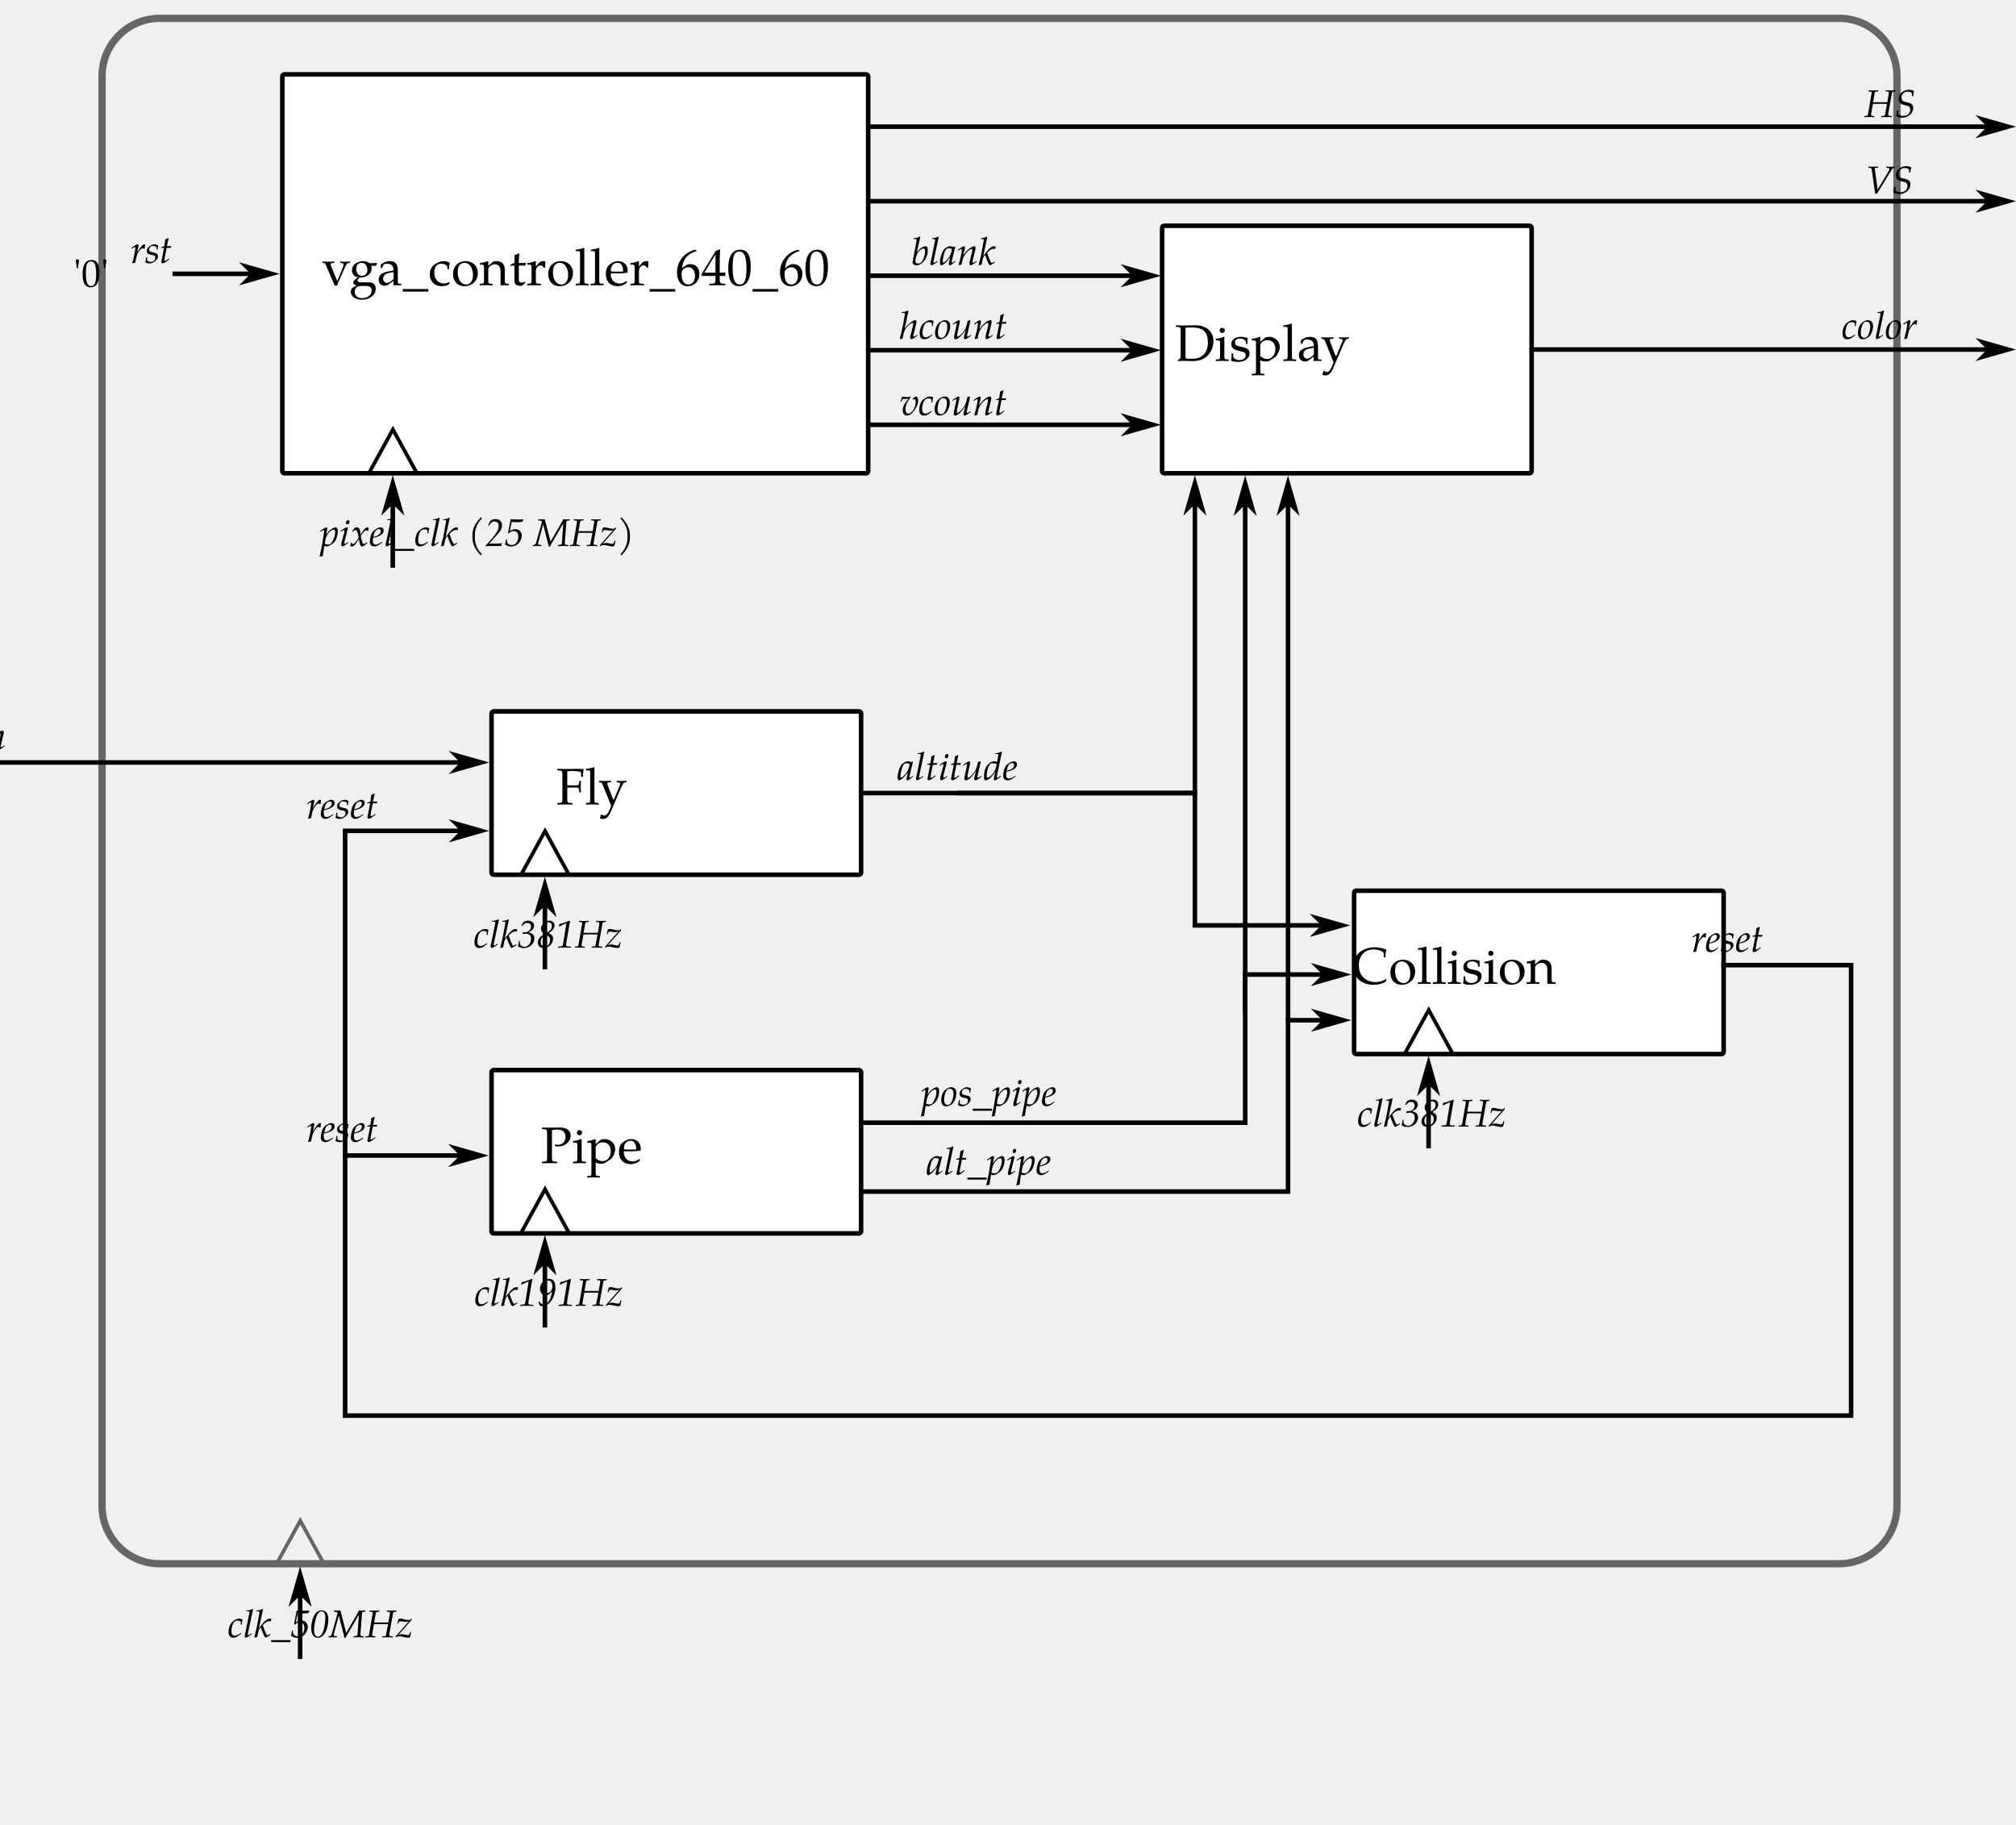
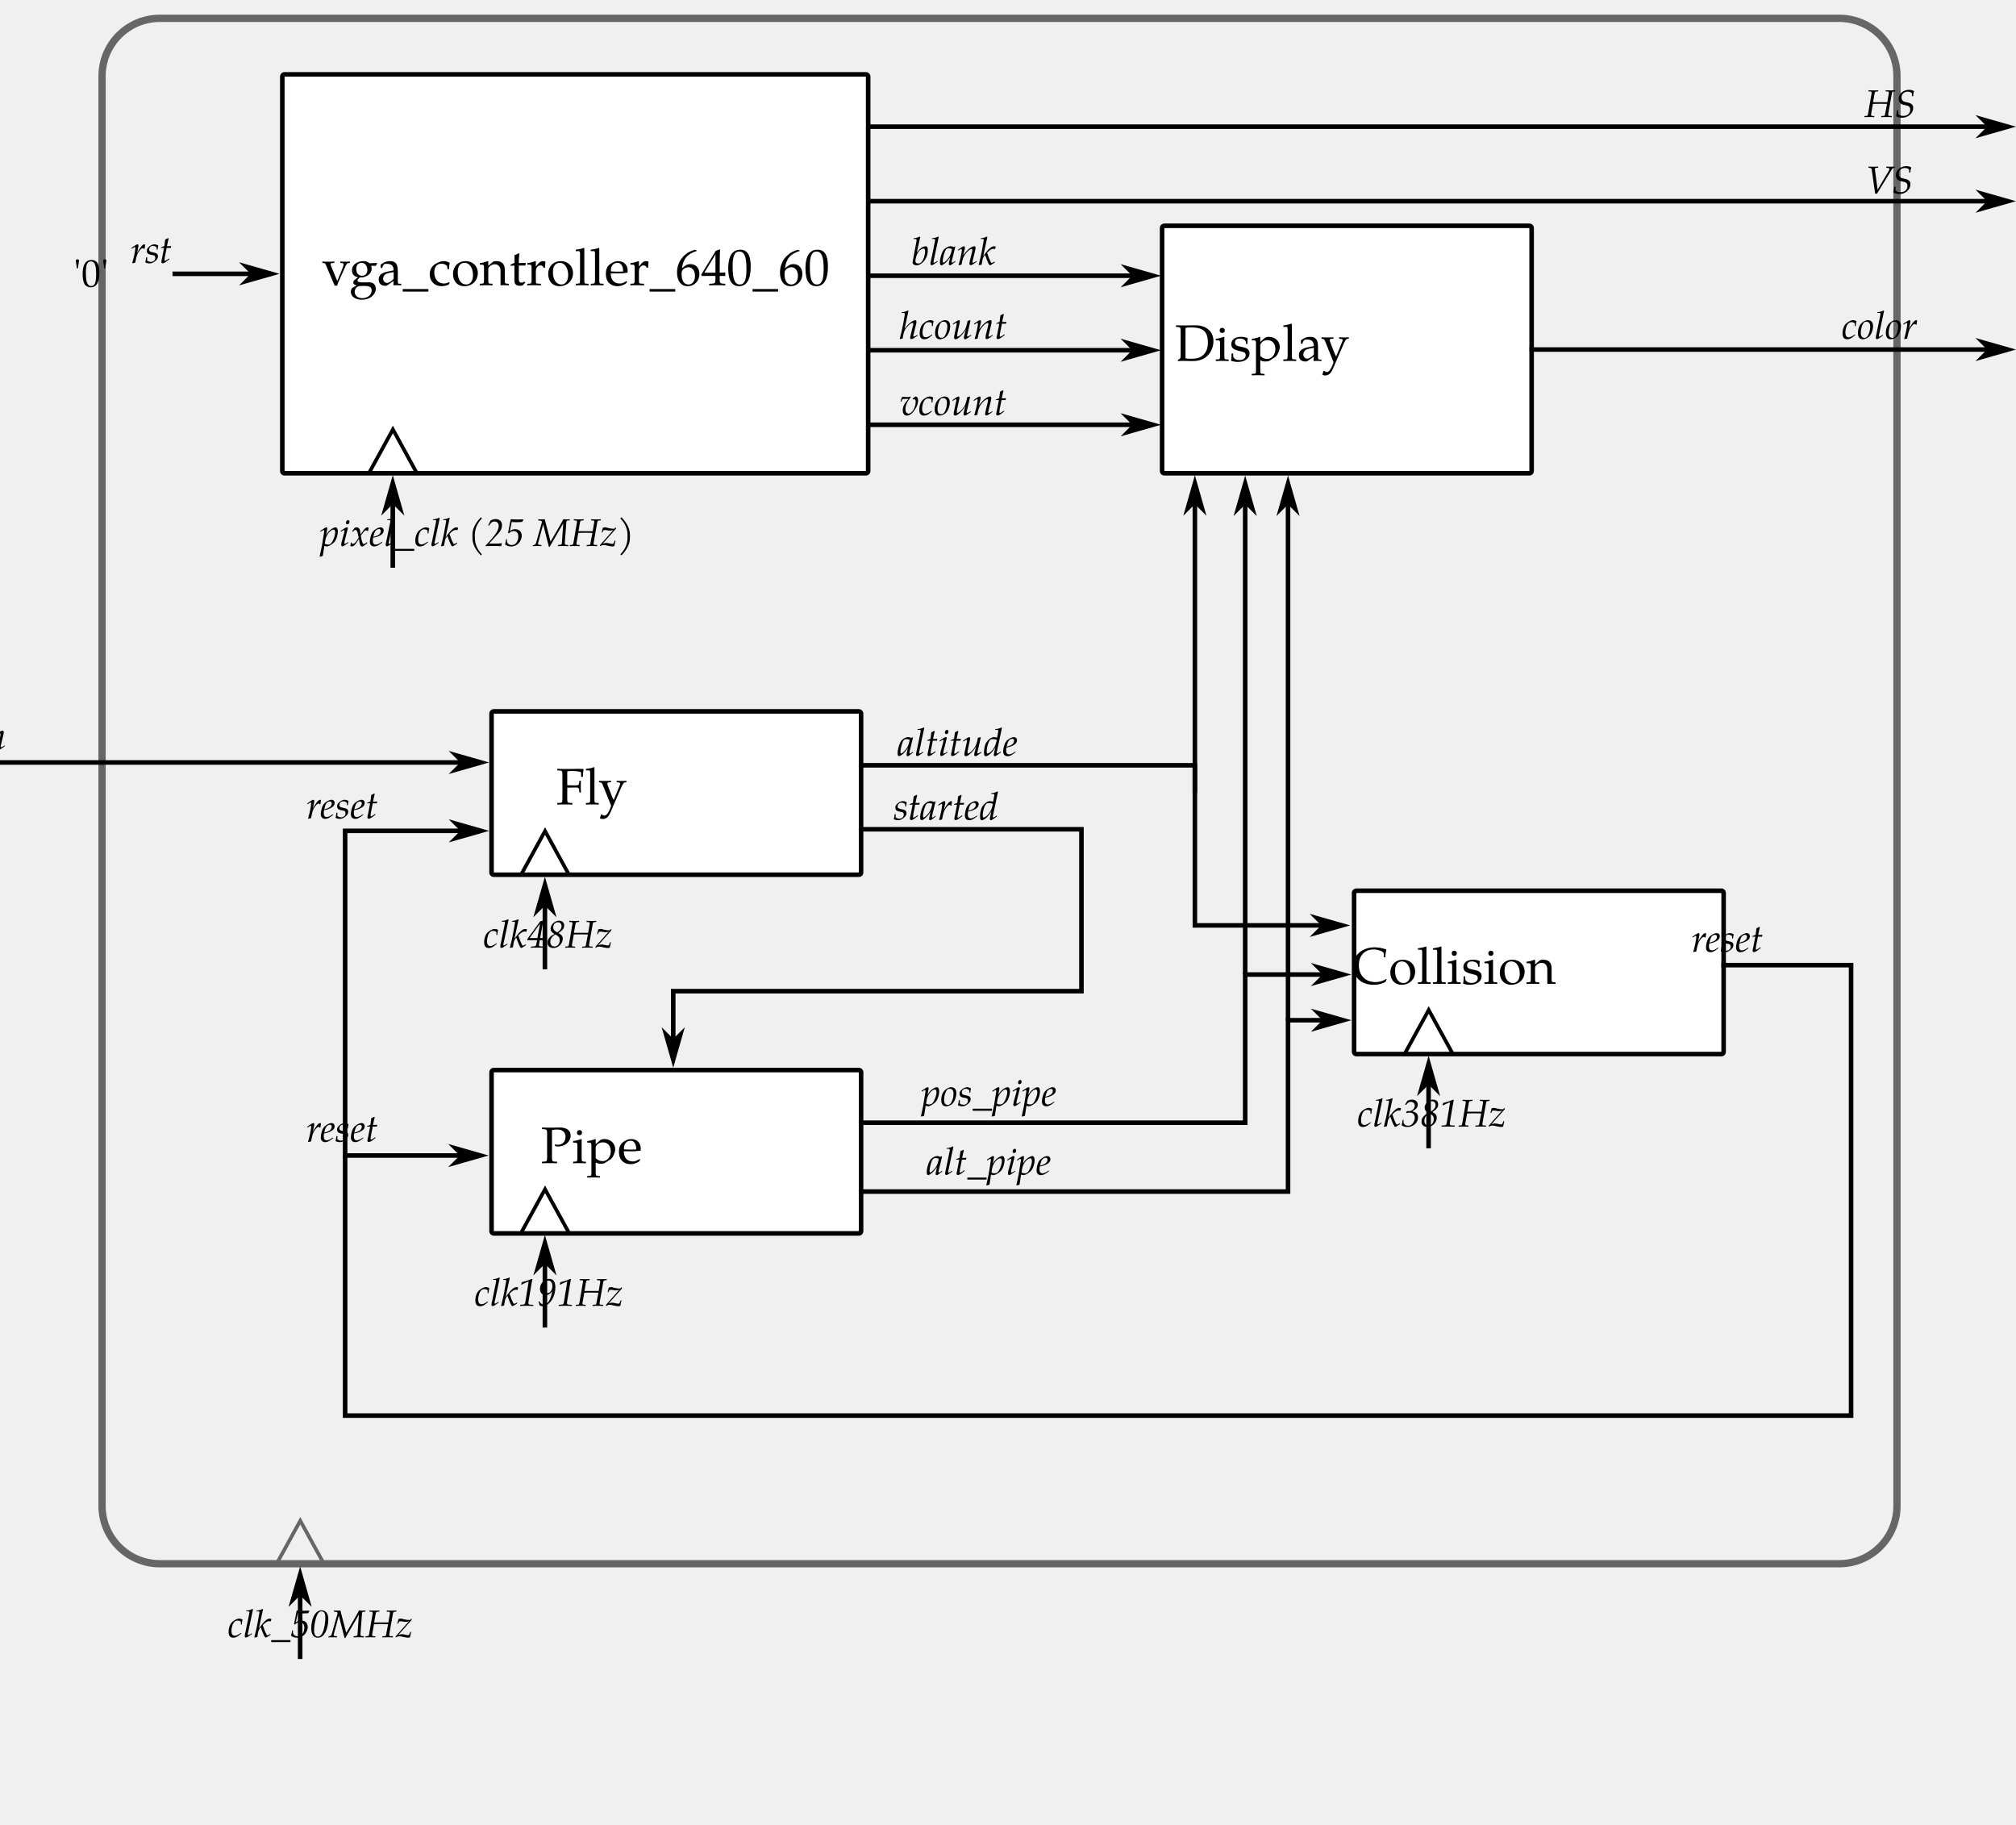
<svg xmlns="http://www.w3.org/2000/svg" width="220.993mm" height="200mm" viewBox="0 0 220.993 200" version="1.1" id="svg8">
  <defs id="defs2">
+     <marker style="overflow:visible" id="marker2270" refX="0" refY="0" orient="auto">
+       <path transform="matrix(-0.4,0,0,-0.4,-4,0)" style="fill:#000000;fill-opacity:1;fill-rule:evenodd;stroke:#000000;stroke-width:1pt;stroke-opacity:1" d="M 0,0 5,-5 -12.5,0 5,5 Z" id="path2268" />
+     </marker>
+     <marker orient="auto" refY="0" refX="0" id="marker1304" style="overflow:visible">
+       <path id="path1302" d="M 0,0 5,-5 -12.5,0 5,5 Z" style="fill:#000000;fill-opacity:1;fill-rule:evenodd;stroke:#000000;stroke-width:1pt;stroke-opacity:1" transform="matrix(-0.4,0,0,-0.4,-4,0)" />
+     </marker>
    <marker orient="auto" refY="0" refX="0" id="marker1643" style="overflow:visible">
      <path id="path1641" d="M 0,0 5,-5 -12.5,0 5,5 Z" style="fill:#000000;fill-opacity:1;fill-rule:evenodd;stroke:#000000;stroke-width:1pt;stroke-opacity:1" transform="matrix(-0.4,0,0,-0.4,-4,0)" />
    </marker>
    <marker orient="auto" refY="0" refX="0" id="marker1041" style="overflow:visible">
      <path id="path1039" d="M 0,0 5,-5 -12.5,0 5,5 Z" style="fill:#000000;fill-opacity:1;fill-rule:evenodd;stroke:#000000;stroke-width:1pt;stroke-opacity:1" transform="matrix(-0.4,0,0,-0.4,-4,0)" />
    </marker>
    <marker orient="auto" refY="0" refX="0" id="Arrow1Mstart" style="overflow:visible">
      <path id="path850" d="M 0,0 5,-5 -12.5,0 5,5 Z" style="fill:#000000;fill-opacity:1;fill-rule:evenodd;stroke:#000000;stroke-width:1pt;stroke-opacity:1" transform="matrix(0.4,0,0,0.4,4,0)" />
    </marker>
    <marker style="overflow:visible" id="marker9288" refX="0" refY="0" orient="auto">
      <path transform="matrix(-0.4,0,0,-0.4,-4,0)" style="fill:#000000;fill-opacity:1;fill-rule:evenodd;stroke:#000000;stroke-width:1pt;stroke-opacity:1" d="M 0,0 5,-5 -12.5,0 5,5 Z" id="path9286" />
    </marker>
    <marker orient="auto" refY="0" refX="0" id="marker9102" style="overflow:visible">
      <path id="path9100" d="M 0,0 5,-5 -12.5,0 5,5 Z" style="fill:#000000;fill-opacity:1;fill-rule:evenodd;stroke:#000000;stroke-width:1pt;stroke-opacity:1" transform="matrix(-0.4,0,0,-0.4,-4,0)" />
    </marker>
    <marker style="overflow:visible" id="marker8702" refX="0" refY="0" orient="auto">
      <path transform="matrix(-0.4,0,0,-0.4,-4,0)" style="fill:#000000;fill-opacity:1;fill-rule:evenodd;stroke:#000000;stroke-width:1pt;stroke-opacity:1" d="M 0,0 5,-5 -12.5,0 5,5 Z" id="path8700" />
    </marker>
    <marker orient="auto" refY="0" refX="0" id="marker6646" style="overflow:visible">
      <path id="path6644" d="M 0,0 5,-5 -12.5,0 5,5 Z" style="fill:#000000;fill-opacity:1;fill-rule:evenodd;stroke:#000000;stroke-width:1pt;stroke-opacity:1" transform="matrix(-0.4,0,0,-0.4,-4,0)" />
    </marker>
    <marker style="overflow:visible" id="marker6226" refX="0" refY="0" orient="auto">
      <path transform="matrix(-0.4,0,0,-0.4,-4,0)" style="fill:#000000;fill-opacity:1;fill-rule:evenodd;stroke:#000000;stroke-width:1pt;stroke-opacity:1" d="M 0,0 5,-5 -12.5,0 5,5 Z" id="path6224" />
    </marker>
    <marker orient="auto" refY="0" refX="0" id="marker5914" style="overflow:visible">
      <path id="path5912" d="M 0,0 5,-5 -12.5,0 5,5 Z" style="fill:#000000;fill-opacity:1;fill-rule:evenodd;stroke:#000000;stroke-width:1pt;stroke-opacity:1" transform="matrix(-0.4,0,0,-0.4,-4,0)" />
    </marker>
    <marker style="overflow:visible" id="marker4808" refX="0" refY="0" orient="auto">
      <path transform="matrix(-0.4,0,0,-0.4,-4,0)" style="fill:#000000;fill-opacity:1;fill-rule:evenodd;stroke:#000000;stroke-width:1pt;stroke-opacity:1" d="M 0,0 5,-5 -12.5,0 5,5 Z" id="path4806" />
    </marker>
    <marker orient="auto" refY="0" refX="0" id="marker3814" style="overflow:visible">
      <path id="path3812" d="M 0,0 5,-5 -12.5,0 5,5 Z" style="fill:#000000;fill-opacity:1;fill-rule:evenodd;stroke:#000000;stroke-width:1pt;stroke-opacity:1" transform="matrix(-0.4,0,0,-0.4,-4,0)" />
    </marker>
    <marker style="overflow:visible" id="marker2589" refX="0" refY="0" orient="auto">
      <path transform="matrix(-0.4,0,0,-0.4,-4,0)" style="fill:#000000;fill-opacity:1;fill-rule:evenodd;stroke:#000000;stroke-width:1pt;stroke-opacity:1" d="M 0,0 5,-5 -12.5,0 5,5 Z" id="path2587" />
    </marker>
    <marker orient="auto" refY="0" refX="0" id="marker2535" style="overflow:visible">
      <path id="path2533" d="M 0,0 5,-5 -12.5,0 5,5 Z" style="fill:#000000;fill-opacity:1;fill-rule:evenodd;stroke:#000000;stroke-width:1pt;stroke-opacity:1" transform="matrix(-0.4,0,0,-0.4,-4,0)" />
    </marker>
    <marker orient="auto" refY="0" refX="0" id="marker2378" style="overflow:visible">
      <path id="path2376" d="M 0,0 5,-5 -12.5,0 5,5 Z" style="fill:#000000;fill-opacity:1;fill-rule:evenodd;stroke:#000000;stroke-width:1pt;stroke-opacity:1" transform="matrix(-0.4,0,0,-0.4,-4,0)" />
    </marker>
    <marker style="overflow:visible" id="marker2080" refX="0" refY="0" orient="auto">
      <path transform="matrix(-0.4,0,0,-0.4,-4,0)" style="fill:#000000;fill-opacity:1;fill-rule:evenodd;stroke:#000000;stroke-width:1pt;stroke-opacity:1" d="M 0,0 5,-5 -12.5,0 5,5 Z" id="path2078" />
    </marker>
    <marker style="overflow:visible" id="marker1228" refX="0" refY="0" orient="auto">
      <path transform="matrix(-0.4,0,0,-0.4,-4,0)" style="fill:#000000;fill-opacity:1;fill-rule:evenodd;stroke:#000000;stroke-width:1pt;stroke-opacity:1" d="M 0,0 5,-5 -12.5,0 5,5 Z" id="path1226" />
    </marker>
    <marker orient="auto" refY="0" refX="0" id="Arrow1Mend" style="overflow:visible">
      <path id="path853" d="M 0,0 5,-5 -12.5,0 5,5 Z" style="fill:#000000;fill-opacity:1;fill-rule:evenodd;stroke:#000000;stroke-width:1pt;stroke-opacity:1" transform="matrix(-0.4,0,0,-0.4,-4,0)" />
    </marker>
    <marker orient="auto" refY="0" refX="0" id="Arrow1Lend" style="overflow:visible">
      <path id="path847" d="M 0,0 5,-5 -12.5,0 5,5 Z" style="fill:#000000;fill-opacity:1;fill-rule:evenodd;stroke:#000000;stroke-width:1pt;stroke-opacity:1" transform="matrix(-0.8,0,0,-0.8,-10,0)" />
    </marker>
  </defs>
  <g id="layer1" transform="translate(0,-97)">
    <rect style="opacity:1;fill:none;fill-opacity:1;stroke:#666666;stroke-width:0.8;stroke-linecap:round;stroke-linejoin:round;stroke-miterlimit:4;stroke-dasharray:none;stroke-dashoffset:0;stroke-opacity:1;paint-order:stroke markers fill" id="rect10078" width="196.758" height="169.397" x="11.187" y="99.008" ry="6.335" />
    <g id="g5889" transform="translate(3.361855,81.86654)">
      <rect y="93.361" x="50.772" height="17.404" width="40.008" id="rect5702" style="opacity:1;fill:#ffffff;fill-opacity:1;stroke:#000000;stroke-width:1;stroke-linecap:round;stroke-linejoin:round;stroke-miterlimit:4;stroke-dasharray:none;stroke-dashoffset:0;stroke-opacity:1;paint-order:stroke markers fill" />
      <text id="text5706" y="103.313" x="70.749" style="font-style:normal;font-variant:normal;font-weight:normal;font-stretch:normal;font-size:10.583px;line-height:1.25;font-family:'TeX Gyre Pagella';-inkscape-font-specification:'TeX Gyre Pagella';text-align:center;letter-spacing:0px;word-spacing:0px;text-anchor:middle;fill:#000000;fill-opacity:1;stroke:none;stroke-width:0.265" xml:space="preserve">
        <tspan style="font-size:5.644px;text-align:center;text-anchor:middle;stroke-width:0.265" y="103.313" x="70.749" id="tspan5704">Fly</tspan>
      </text>
    </g>
    <g id="g824" transform="translate(-5.322726,13.35615)">
      <rect y="92.044" x="36.519" height="43.227" width="63.723" id="rect815" style="opacity:1;fill:#ffffff;fill-opacity:1;stroke:#000000;stroke-width:1;stroke-linecap:round;stroke-linejoin:round;stroke-miterlimit:4;stroke-dasharray:none;stroke-dashoffset:0;stroke-opacity:1;paint-order:stroke markers fill" />
      <text id="text819" y="114.908" x="40.632" style="font-style:normal;font-variant:normal;font-weight:normal;font-stretch:normal;font-size:10.583px;line-height:1.25;font-family:'TeX Gyre Pagella';-inkscape-font-specification:'TeX Gyre Pagella';letter-spacing:0px;word-spacing:0px;fill:#000000;fill-opacity:1;stroke:none;stroke-width:0.265" xml:space="preserve">
        <tspan style="font-size:5.644px;stroke-width:0.265" y="114.908" x="40.632" id="tspan817">vga_controller_640_60</tspan>
      </text>
    </g>
    <g id="g840" transform="translate(18.39241,50.77297)">
      <rect style="opacity:1;fill:#ffffff;fill-opacity:1;stroke:#000000;stroke-width:1;stroke-linecap:round;stroke-linejoin:round;stroke-miterlimit:4;stroke-dasharray:none;stroke-dashoffset:0;stroke-opacity:1;paint-order:stroke markers fill" id="rect826" width="40.008" height="26.627" x="109.246" y="71.227" />
      <text xml:space="preserve" style="font-style:normal;font-variant:normal;font-weight:normal;font-stretch:normal;font-size:10.583px;line-height:1.25;font-family:'TeX Gyre Pagella';-inkscape-font-specification:'TeX Gyre Pagella';text-align:center;letter-spacing:0px;word-spacing:0px;text-anchor:middle;fill:#000000;fill-opacity:1;stroke:none;stroke-width:0.265" x="129.223" y="85.791" id="text830">
        <tspan id="tspan828" x="129.223" y="85.791" style="font-size:5.644px;text-align:center;text-anchor:middle;stroke-width:0.265">Display</tspan>
      </text>
    </g>
    <path style="fill:none;stroke:#000000;stroke-width:0.5;stroke-linecap:butt;stroke-linejoin:miter;stroke-miterlimit:4;stroke-dasharray:none;stroke-opacity:1;marker-end:url(#Arrow1Mend)" d="M 94.94,143.56 H 126.296" id="path842" />
    <path id="path1224" d="M 94.94,135.391 H 126.296" style="fill:none;stroke:#000000;stroke-width:0.5;stroke-linecap:butt;stroke-linejoin:miter;stroke-miterlimit:4;stroke-dasharray:none;stroke-opacity:1;marker-end:url(#marker1228)" />
    <path style="fill:none;stroke:#000000;stroke-width:0.5;stroke-linecap:butt;stroke-linejoin:miter;stroke-miterlimit:4;stroke-dasharray:none;stroke-opacity:1;marker-end:url(#marker1228)" d="M 94.94,127.223 H 126.296" id="path1436" />
    <path id="path1882" d="M 94.94,119.054 H 220.008" style="fill:none;stroke:#000000;stroke-width:0.5;stroke-linecap:butt;stroke-linejoin:miter;stroke-miterlimit:4;stroke-dasharray:none;stroke-opacity:1;marker-end:url(#marker2535)" />
    <path style="fill:none;stroke:#000000;stroke-width:0.5;stroke-linecap:butt;stroke-linejoin:miter;stroke-miterlimit:4;stroke-dasharray:none;stroke-opacity:1;marker-end:url(#marker2378)" d="M 94.94,110.885 H 220.008" id="path2076" />
    <text xml:space="preserve" style="font-style:normal;font-variant:normal;font-weight:normal;font-stretch:normal;font-size:10.583px;line-height:1.25;font-family:'TeX Gyre Pagella';-inkscape-font-specification:'TeX Gyre Pagella';text-align:center;letter-spacing:0px;word-spacing:0px;text-anchor:middle;fill:#000000;fill-opacity:1;stroke:none;stroke-width:0.265" x="111.117" y="142.506" id="text2478">
      <tspan id="tspan2476" x="111.117" y="142.506" style="font-style:italic;font-variant:normal;font-weight:normal;font-stretch:normal;font-size:4.233px;font-family:'TeX Gyre Pagella';-inkscape-font-specification:'TeX Gyre Pagella Italic';text-align:center;text-anchor:middle;stroke-width:0.265">vcount</tspan>
    </text>
    <text id="text2494" y="134.14" x="111.117" style="font-style:normal;font-variant:normal;font-weight:normal;font-stretch:normal;font-size:10.583px;line-height:1.25;font-family:'TeX Gyre Pagella';-inkscape-font-specification:'TeX Gyre Pagella';text-align:center;letter-spacing:0px;word-spacing:0px;text-anchor:middle;fill:#000000;fill-opacity:1;stroke:none;stroke-width:0.265" xml:space="preserve">
      <tspan style="font-style:italic;font-variant:normal;font-weight:normal;font-stretch:normal;font-size:4.233px;font-family:'TeX Gyre Pagella';-inkscape-font-specification:'TeX Gyre Pagella Italic';text-align:center;text-anchor:middle;stroke-width:0.265" y="134.14" x="111.117" id="tspan2492">hcount</tspan>
    </text>
    <text xml:space="preserve" style="font-style:normal;font-variant:normal;font-weight:normal;font-stretch:normal;font-size:10.583px;line-height:1.25;font-family:'TeX Gyre Pagella';-inkscape-font-specification:'TeX Gyre Pagella';text-align:center;letter-spacing:0px;word-spacing:0px;text-anchor:middle;fill:#000000;fill-opacity:1;stroke:none;stroke-width:0.265" x="111.117" y="126.037" id="text2498">
      <tspan id="tspan2496" x="111.117" y="126.037" style="font-style:italic;font-variant:normal;font-weight:normal;font-stretch:normal;font-size:4.233px;font-family:'TeX Gyre Pagella';-inkscape-font-specification:'TeX Gyre Pagella Italic';text-align:center;text-anchor:middle;stroke-width:0.265">blank</tspan>
    </text>
    <text id="text2521" y="118.198" x="213.731" style="font-style:normal;font-variant:normal;font-weight:normal;font-stretch:normal;font-size:10.583px;line-height:1.25;font-family:'TeX Gyre Pagella';-inkscape-font-specification:'TeX Gyre Pagella';text-align:center;letter-spacing:0px;word-spacing:0px;text-anchor:middle;fill:#000000;fill-opacity:1;stroke:none;stroke-width:0.265" xml:space="preserve">
      <tspan style="font-style:italic;font-variant:normal;font-weight:normal;font-stretch:normal;font-size:4.233px;font-family:'TeX Gyre Pagella';-inkscape-font-specification:'TeX Gyre Pagella Italic';text-align:center;text-anchor:middle;stroke-width:0.265" y="118.198" x="213.731" id="tspan2519">VS</tspan>
    </text>
    <text xml:space="preserve" style="font-style:normal;font-variant:normal;font-weight:normal;font-stretch:normal;font-size:10.583px;line-height:1.25;font-family:'TeX Gyre Pagella';-inkscape-font-specification:'TeX Gyre Pagella';text-align:center;letter-spacing:0px;word-spacing:0px;text-anchor:middle;fill:#000000;fill-opacity:1;stroke:none;stroke-width:0.265" x="213.824" y="109.832" id="text2525">
      <tspan id="tspan2523" x="213.824" y="109.832" style="font-style:italic;font-variant:normal;font-weight:normal;font-stretch:normal;font-size:4.233px;font-family:'TeX Gyre Pagella';-inkscape-font-specification:'TeX Gyre Pagella Italic';text-align:center;text-anchor:middle;stroke-width:0.265">HS</tspan>
    </text>
    <path style="fill:none;stroke:#000000;stroke-width:0.5;stroke-linecap:butt;stroke-linejoin:miter;stroke-miterlimit:4;stroke-dasharray:none;stroke-opacity:1;marker-end:url(#marker2589)" d="m 167.666,135.314 h 52.342" id="path2585" />
    <text xml:space="preserve" style="font-style:normal;font-variant:normal;font-weight:normal;font-stretch:normal;font-size:10.583px;line-height:1.25;font-family:'TeX Gyre Pagella';-inkscape-font-specification:'TeX Gyre Pagella';text-align:center;letter-spacing:0px;word-spacing:0px;text-anchor:middle;fill:#000000;fill-opacity:1;stroke:none;stroke-width:0.265" x="212.632" y="134.14" id="text3127">
      <tspan id="tspan3125" x="212.632" y="134.14" style="font-style:italic;font-variant:normal;font-weight:normal;font-stretch:normal;font-size:4.233px;font-family:'TeX Gyre Pagella';-inkscape-font-specification:'TeX Gyre Pagella Italic';text-align:center;text-anchor:middle;stroke-width:0.265">color</tspan>
    </text>
    <g id="g5762" transform="translate(3.361855,81.86654)">
      <path id="path3802" d="m 37.044,67.064 2.664,-4.855 2.638,4.807" style="fill:none;stroke:#000000;stroke-width:0.4;stroke-linecap:butt;stroke-linejoin:miter;stroke-miterlimit:4;stroke-dasharray:none;stroke-opacity:1" />
      <path style="fill:none;stroke:#000000;stroke-width:0.5;stroke-linecap:butt;stroke-linejoin:miter;stroke-miterlimit:4;stroke-dasharray:none;stroke-opacity:1;marker-end:url(#marker3814)" d="m 39.695,77.366 v -9.168" id="path3810" />
      <text xml:space="preserve" style="font-style:normal;font-variant:normal;font-weight:normal;font-stretch:normal;font-size:10.583px;line-height:1.25;font-family:'TeX Gyre Pagella';-inkscape-font-specification:'TeX Gyre Pagella';text-align:center;letter-spacing:0px;word-spacing:0px;text-anchor:middle;fill:#000000;fill-opacity:1;stroke:none;stroke-width:0.265" x="58.222" y="74.986" id="text4358">
        <tspan id="tspan4356" x="58.222" y="74.986" style="font-style:italic;font-variant:normal;font-weight:normal;font-stretch:normal;font-size:4.233px;font-family:'TeX Gyre Pagella';-inkscape-font-specification:'TeX Gyre Pagella Italic';text-align:center;text-anchor:middle;stroke-width:0.265">pixel_clk (25 MHz)</tspan>
      </text>
    </g>
    <path style="fill:none;stroke:#000000;stroke-width:0.5;stroke-linecap:butt;stroke-linejoin:miter;stroke-miterlimit:4;stroke-dasharray:none;stroke-opacity:1;marker-end:url(#marker4808)" d="M 18.909,127.014 H 29.661" id="path4804" />
    <text id="text4358-3" y="125.83" x="23.19" style="font-style:normal;font-variant:normal;font-weight:normal;font-stretch:normal;font-size:10.583px;line-height:1.25;font-family:'TeX Gyre Pagella';-inkscape-font-specification:'TeX Gyre Pagella';text-align:center;letter-spacing:0px;word-spacing:0px;text-anchor:middle;fill:#000000;fill-opacity:1;stroke:none;stroke-width:0.265" xml:space="preserve">
      <tspan style="font-style:italic;font-variant:normal;font-weight:normal;font-stretch:normal;font-size:4.233px;font-family:'TeX Gyre Pagella';-inkscape-font-specification:'TeX Gyre Pagella Italic';text-align:center;text-anchor:middle;stroke-width:0.265" y="125.83" x="23.19" id="tspan4356-6">rst</tspan>
    </text>
    <text xml:space="preserve" style="font-style:normal;font-variant:normal;font-weight:normal;font-stretch:normal;font-size:10.583px;line-height:1.25;font-family:'TeX Gyre Pagella';-inkscape-font-specification:'TeX Gyre Pagella';text-align:center;letter-spacing:0px;word-spacing:0px;text-anchor:middle;fill:#000000;fill-opacity:1;stroke:none;stroke-width:0.265" x="16.598" y="128.418" id="text5538">
      <tspan id="tspan5536" x="16.598" y="128.418" style="font-style:normal;font-variant:normal;font-weight:normal;font-stretch:normal;font-size:4.233px;font-family:'TeX Gyre Pagella';-inkscape-font-specification:'TeX Gyre Pagella';text-align:center;text-anchor:middle;stroke-width:0.265">'0'</tspan>
    </text>
    <g id="g5738" transform="translate(14.44122,86.6178)">
      <rect y="108.267" x="134.245" height="17.404" width="40.008" id="rect5719" style="opacity:1;fill:#ffffff;fill-opacity:1;stroke:#000000;stroke-width:1;stroke-linecap:round;stroke-linejoin:round;stroke-miterlimit:4;stroke-dasharray:none;stroke-dashoffset:0;stroke-opacity:1;paint-order:stroke markers fill" />
      <text id="text5723" y="118.219" x="154.222" style="font-style:normal;font-variant:normal;font-weight:normal;font-stretch:normal;font-size:10.583px;line-height:1.25;font-family:'TeX Gyre Pagella';-inkscape-font-specification:'TeX Gyre Pagella';text-align:center;letter-spacing:0px;word-spacing:0px;text-anchor:middle;fill:#000000;fill-opacity:1;stroke:none;stroke-width:0.265" xml:space="preserve">
        <tspan style="font-size:5.644px;text-align:center;text-anchor:middle;stroke-width:0.265" y="118.219" x="154.222" id="tspan5721">Collision</tspan>
      </text>
    </g>
    <g id="g5772" transform="translate(20.03783,125.8855)">
      <path style="fill:none;stroke:#000000;stroke-width:0.4;stroke-linecap:butt;stroke-linejoin:miter;stroke-miterlimit:4;stroke-dasharray:none;stroke-opacity:1" d="m 37.044,67.064 2.664,-4.855 2.638,4.807" id="path5764" />
      <path id="path5766" d="m 39.695,77.366 v -9.168" style="fill:none;stroke:#000000;stroke-width:0.5;stroke-linecap:butt;stroke-linejoin:miter;stroke-miterlimit:4;stroke-dasharray:none;stroke-opacity:1;marker-end:url(#marker3814)" />
      <text id="text5770" y="74.986" x="49.278" style="font-style:normal;font-variant:normal;font-weight:normal;font-stretch:normal;font-size:10.583px;line-height:1.25;font-family:'TeX Gyre Pagella';-inkscape-font-specification:'TeX Gyre Pagella';text-align:center;letter-spacing:0px;word-spacing:0px;text-anchor:middle;fill:#000000;fill-opacity:1;stroke:none;stroke-width:0.265" xml:space="preserve">
-         <tspan style="font-style:italic;font-variant:normal;font-weight:normal;font-stretch:normal;font-size:4.233px;font-family:'TeX Gyre Pagella';-inkscape-font-specification:'TeX Gyre Pagella Italic';text-align:center;text-anchor:middle;stroke-width:0.265" y="74.986" x="49.278" id="tspan5768">clk381Hz</tspan>
+         <tspan style="font-style:italic;font-variant:normal;font-weight:normal;font-stretch:normal;font-size:4.233px;font-family:'TeX Gyre Pagella';-inkscape-font-specification:'TeX Gyre Pagella Italic';text-align:center;text-anchor:middle;stroke-width:0.265" y="74.986" x="49.278" id="tspan5768">clk48Hz</tspan>
      </text>
    </g>
    <g id="g5894" transform="translate(3.361855,81.86654)">
      <rect style="opacity:1;fill:#ffffff;fill-opacity:1;stroke:#000000;stroke-width:1;stroke-linecap:round;stroke-linejoin:round;stroke-miterlimit:4;stroke-dasharray:none;stroke-dashoffset:0;stroke-opacity:1;paint-order:stroke markers fill" id="rect5713" width="40.008" height="17.404" x="50.772" y="132.675" />
      <text xml:space="preserve" style="font-style:normal;font-variant:normal;font-weight:normal;font-stretch:normal;font-size:10.583px;line-height:1.25;font-family:'TeX Gyre Pagella';-inkscape-font-specification:'TeX Gyre Pagella';text-align:center;letter-spacing:0px;word-spacing:0px;text-anchor:middle;fill:#000000;fill-opacity:1;stroke:none;stroke-width:0.265" x="70.749" y="142.628" id="text5717">
        <tspan id="tspan5715" x="70.749" y="142.628" style="font-size:5.644px;text-align:center;text-anchor:middle;stroke-width:0.265">Pipe</tspan>
      </text>
    </g>
    <g transform="translate(20.03783,165.1485)" id="g5782">
      <path id="path5774" d="m 37.044,67.064 2.664,-4.855 2.638,4.807" style="fill:none;stroke:#000000;stroke-width:0.4;stroke-linecap:butt;stroke-linejoin:miter;stroke-miterlimit:4;stroke-dasharray:none;stroke-opacity:1" />
      <path style="fill:none;stroke:#000000;stroke-width:0.5;stroke-linecap:butt;stroke-linejoin:miter;stroke-miterlimit:4;stroke-dasharray:none;stroke-opacity:1;marker-end:url(#marker3814)" d="m 39.695,77.366 v -9.168" id="path5776" />
      <text xml:space="preserve" style="font-style:normal;font-variant:normal;font-weight:normal;font-stretch:normal;font-size:10.583px;line-height:1.25;font-family:'TeX Gyre Pagella';-inkscape-font-specification:'TeX Gyre Pagella';text-align:center;letter-spacing:0px;word-spacing:0px;text-anchor:middle;fill:#000000;fill-opacity:1;stroke:none;stroke-width:0.265" x="49.371" y="74.986" id="text5780">
        <tspan id="tspan5778" x="49.371" y="74.986" style="font-style:italic;font-variant:normal;font-weight:normal;font-stretch:normal;font-size:4.233px;font-family:'TeX Gyre Pagella';-inkscape-font-specification:'TeX Gyre Pagella Italic';text-align:center;text-anchor:middle;stroke-width:0.265">clk191Hz</tspan>
      </text>
    </g>
-     <path style="fill:none;stroke:#000000;stroke-width:0.5;stroke-linecap:butt;stroke-linejoin:miter;stroke-miterlimit:4;stroke-dasharray:none;stroke-opacity:1;marker-end:url(#marker5914)" d="M 94.141,183.93 H 130.983 l 0,14.504 h 16.039" id="path5904" />
+     <path style="fill:none;stroke:#000000;stroke-width:0.5;stroke-linecap:butt;stroke-linejoin:miter;stroke-miterlimit:4;stroke-dasharray:none;stroke-opacity:1;marker-end:url(#marker5914)" d="M 94.141,180.887 H 130.983 v 17.547 h 16.039" id="path5904" />
    <path id="path6222" d="M 94.141,220.063 H 136.496 l 0,-16.241 h 10.658" style="fill:none;stroke:#000000;stroke-width:0.5;stroke-linecap:butt;stroke-linejoin:miter;stroke-miterlimit:4;stroke-dasharray:none;stroke-opacity:1;marker-end:url(#marker6226)" />
-     <path style="fill:none;stroke:#000000;stroke-width:0.5;stroke-linecap:butt;stroke-linejoin:miter;stroke-miterlimit:4;stroke-dasharray:none;stroke-opacity:1;marker-end:url(#marker6646)" d="M 104.876,183.93 H 130.983 V 150.076" id="path6636" />
-     <text id="text6836" y="182.492" x="111.578" style="font-style:normal;font-variant:normal;font-weight:normal;font-stretch:normal;font-size:10.583px;line-height:1.25;font-family:'TeX Gyre Pagella';-inkscape-font-specification:'TeX Gyre Pagella';text-align:center;letter-spacing:0px;word-spacing:0px;text-anchor:middle;fill:#000000;fill-opacity:1;stroke:none;stroke-width:0.265" xml:space="preserve">
-       <tspan style="font-style:italic;font-variant:normal;font-weight:normal;font-stretch:normal;font-size:4.233px;font-family:'TeX Gyre Pagella';-inkscape-font-specification:'TeX Gyre Pagella Italic';text-align:center;text-anchor:middle;stroke-width:0.265" y="182.492" x="111.578" id="tspan6834">altitude</tspan>
+     <path style="fill:none;stroke:#000000;stroke-width:0.5;stroke-linecap:butt;stroke-linejoin:miter;stroke-miterlimit:4;stroke-dasharray:none;stroke-opacity:1;marker-end:url(#marker6646)" d="M 130.983,183.93 V 150.076" id="path6636" />
+     <text id="text6836" y="179.846" x="111.578" style="font-style:normal;font-variant:normal;font-weight:normal;font-stretch:normal;font-size:10.583px;line-height:1.25;font-family:'TeX Gyre Pagella';-inkscape-font-specification:'TeX Gyre Pagella';text-align:center;letter-spacing:0px;word-spacing:0px;text-anchor:middle;fill:#000000;fill-opacity:1;stroke:none;stroke-width:0.265" xml:space="preserve">
+       <tspan style="font-style:italic;font-variant:normal;font-weight:normal;font-stretch:normal;font-size:4.233px;font-family:'TeX Gyre Pagella';-inkscape-font-specification:'TeX Gyre Pagella Italic';text-align:center;text-anchor:middle;stroke-width:0.265" y="179.846" x="111.578" id="tspan6834">altitude</tspan>
    </text>
-     <path style="fill:none;stroke:#000000;stroke-width:0.5;stroke-linecap:butt;stroke-linejoin:miter;stroke-miterlimit:4;stroke-dasharray:none;stroke-opacity:1;marker-end:url(#marker8702)" d="M 136.496,208.038 V 150.109" id="path8692" />
+     <path style="fill:none;stroke:#000000;stroke-width:0.5;stroke-linecap:butt;stroke-linejoin:miter;stroke-miterlimit:4;stroke-dasharray:none;stroke-opacity:1;marker-end:url(#marker8702)" d="m 136.496,203.797 0,-53.688" id="path8692" />
    <text xml:space="preserve" style="font-style:normal;font-variant:normal;font-weight:normal;font-stretch:normal;font-size:10.583px;line-height:1.25;font-family:'TeX Gyre Pagella';-inkscape-font-specification:'TeX Gyre Pagella';text-align:center;letter-spacing:0px;word-spacing:0px;text-anchor:middle;fill:#000000;fill-opacity:1;stroke:none;stroke-width:0.265" x="115.004" y="225.766" id="text8928">
      <tspan id="tspan8926" x="115.004" y="225.766" style="font-style:italic;font-variant:normal;font-weight:normal;font-stretch:normal;font-size:4.233px;font-family:'TeX Gyre Pagella';-inkscape-font-specification:'TeX Gyre Pagella Italic';text-align:center;text-anchor:middle;stroke-width:0.265">alt_pipe</tspan>
    </text>
    <path style="fill:none;stroke:#000000;stroke-width:0.5;stroke-linecap:butt;stroke-linejoin:miter;stroke-miterlimit:4;stroke-dasharray:none;stroke-opacity:1;marker-end:url(#marker9102)" d="M 0,180.576 H 52.638" id="path9092" />
    <text xml:space="preserve" style="font-style:normal;font-variant:normal;font-weight:normal;font-stretch:normal;font-size:10.583px;line-height:1.25;font-family:'TeX Gyre Pagella';-inkscape-font-specification:'TeX Gyre Pagella';text-align:center;letter-spacing:0px;word-spacing:0px;text-anchor:middle;fill:#000000;fill-opacity:1;stroke:none;stroke-width:0.265" x="4.47" y="179.138" id="text9274">
      <tspan id="tspan9272" x="4.47" y="179.138" style="font-style:italic;font-variant:normal;font-weight:normal;font-stretch:normal;font-size:4.233px;font-family:'TeX Gyre Pagella';-inkscape-font-specification:'TeX Gyre Pagella Italic';text-align:center;text-anchor:middle;stroke-width:0.265">btn</tspan>
    </text>
    <path style="fill:none;stroke:#000000;stroke-width:0.5;stroke-linecap:butt;stroke-linejoin:miter;stroke-miterlimit:4;stroke-dasharray:none;stroke-opacity:1;marker-start:url(#Arrow1Mstart);marker-end:url(#marker9288)" d="M 52.644,188.071 H 37.832 v 35.588 h 14.754" id="path9276" />
    <path style="fill:none;stroke:#000000;stroke-width:0.5;stroke-linecap:butt;stroke-linejoin:miter;stroke-miterlimit:4;stroke-dasharray:none;stroke-opacity:1" d="m 37.832,223.659 v 28.508 H 202.915 v -49.376 h -14.221" id="path9278" />
    <text xml:space="preserve" style="font-style:normal;font-variant:normal;font-weight:normal;font-stretch:normal;font-size:10.583px;line-height:1.25;font-family:'TeX Gyre Pagella';-inkscape-font-specification:'TeX Gyre Pagella';text-align:center;letter-spacing:0px;word-spacing:0px;text-anchor:middle;fill:#000000;fill-opacity:1;stroke:none;stroke-width:0.265" x="195.964" y="201.332" id="text10068">
      <tspan id="tspan10066" x="195.964" y="201.332" style="font-style:italic;font-variant:normal;font-weight:normal;font-stretch:normal;font-size:4.233px;font-family:'TeX Gyre Pagella';-inkscape-font-specification:'TeX Gyre Pagella Italic';text-align:center;text-anchor:middle;stroke-width:0.265">reset</tspan>
    </text>
    <text id="text10072" y="222.149" x="44.122" style="font-style:normal;font-variant:normal;font-weight:normal;font-stretch:normal;font-size:10.583px;line-height:1.25;font-family:'TeX Gyre Pagella';-inkscape-font-specification:'TeX Gyre Pagella';text-align:center;letter-spacing:0px;word-spacing:0px;text-anchor:middle;fill:#000000;fill-opacity:1;stroke:none;stroke-width:0.265" xml:space="preserve">
      <tspan style="font-style:italic;font-variant:normal;font-weight:normal;font-stretch:normal;font-size:4.233px;font-family:'TeX Gyre Pagella';-inkscape-font-specification:'TeX Gyre Pagella Italic';text-align:center;text-anchor:middle;stroke-width:0.265" y="222.149" x="44.122" id="tspan10070">reset</tspan>
    </text>
    <text xml:space="preserve" style="font-style:normal;font-variant:normal;font-weight:normal;font-stretch:normal;font-size:10.583px;line-height:1.25;font-family:'TeX Gyre Pagella';-inkscape-font-specification:'TeX Gyre Pagella';text-align:center;letter-spacing:0px;word-spacing:0px;text-anchor:middle;fill:#000000;fill-opacity:1;stroke:none;stroke-width:0.265" x="44.122" y="186.708" id="text10076">
      <tspan id="tspan10074" x="44.122" y="186.708" style="font-style:italic;font-variant:normal;font-weight:normal;font-stretch:normal;font-size:4.233px;font-family:'TeX Gyre Pagella';-inkscape-font-specification:'TeX Gyre Pagella Italic';text-align:center;text-anchor:middle;stroke-width:0.265">reset</tspan>
    </text>
    <g id="g10358" transform="translate(-6.792787,201.4816)">
      <path style="fill:none;stroke:#666666;stroke-width:0.4;stroke-linecap:butt;stroke-linejoin:miter;stroke-miterlimit:4;stroke-dasharray:none;stroke-opacity:1" d="m 37.044,67.064 2.664,-4.855 2.638,4.807" id="path10350" />
      <path id="path10352" d="m 39.695,77.366 v -9.168" style="fill:none;stroke:#000000;stroke-width:0.5;stroke-linecap:butt;stroke-linejoin:miter;stroke-miterlimit:4;stroke-dasharray:none;stroke-opacity:1;marker-end:url(#marker3814)" />
      <text id="text10356" y="74.986" x="51.15" style="font-style:normal;font-variant:normal;font-weight:normal;font-stretch:normal;font-size:10.583px;line-height:1.25;font-family:'TeX Gyre Pagella';-inkscape-font-specification:'TeX Gyre Pagella';text-align:center;letter-spacing:0px;word-spacing:0px;text-anchor:middle;fill:#000000;fill-opacity:1;stroke:none;stroke-width:0.265" xml:space="preserve">
        <tspan style="font-style:italic;font-variant:normal;font-weight:normal;font-stretch:normal;font-size:4.233px;font-family:'TeX Gyre Pagella';-inkscape-font-specification:'TeX Gyre Pagella Italic';text-align:center;text-anchor:middle;stroke-width:0.265" y="74.986" x="51.15" id="tspan10354">clk_50MHz</tspan>
      </text>
    </g>
    <path style="fill:none;stroke:#000000;stroke-width:0.5;stroke-linecap:butt;stroke-linejoin:miter;stroke-miterlimit:4;stroke-dasharray:none;stroke-opacity:1;marker-end:url(#marker1041)" d="M 94.141,227.609 H 141.193 v -18.78 h 5.961" id="path1035" />
    <path id="path1037" d="m 141.193,208.854 -1.3e-4,-58.745" style="fill:none;stroke:#000000;stroke-width:0.5;stroke-linecap:butt;stroke-linejoin:miter;stroke-miterlimit:4;stroke-dasharray:none;stroke-opacity:1;marker-end:url(#marker1643)" />
    <text id="text1639" y="218.22" x="115.004" style="font-style:normal;font-variant:normal;font-weight:normal;font-stretch:normal;font-size:10.583px;line-height:1.25;font-family:'TeX Gyre Pagella';-inkscape-font-specification:'TeX Gyre Pagella';text-align:center;letter-spacing:0px;word-spacing:0px;text-anchor:middle;fill:#000000;fill-opacity:1;stroke:none;stroke-width:0.265" xml:space="preserve">
      <tspan style="font-style:italic;font-variant:normal;font-weight:normal;font-stretch:normal;font-size:4.233px;font-family:'TeX Gyre Pagella';-inkscape-font-specification:'TeX Gyre Pagella Italic';text-align:center;text-anchor:middle;stroke-width:0.265" y="218.22" x="115.004" id="tspan1637">pos_pipe</tspan>
    </text>
    <g transform="translate(116.906,145.5001)" id="g1051">
      <path id="path1043" d="m 37.044,67.064 2.664,-4.855 2.638,4.807" style="fill:none;stroke:#000000;stroke-width:0.4;stroke-linecap:butt;stroke-linejoin:miter;stroke-miterlimit:4;stroke-dasharray:none;stroke-opacity:1" />
      <path style="fill:none;stroke:#000000;stroke-width:0.5;stroke-linecap:butt;stroke-linejoin:miter;stroke-miterlimit:4;stroke-dasharray:none;stroke-opacity:1;marker-end:url(#marker3814)" d="m 39.695,77.366 v -9.168" id="path1045" />
      <text xml:space="preserve" style="font-style:normal;font-variant:normal;font-weight:normal;font-stretch:normal;font-size:10.583px;line-height:1.25;font-family:'TeX Gyre Pagella';-inkscape-font-specification:'TeX Gyre Pagella';text-align:center;letter-spacing:0px;word-spacing:0px;text-anchor:middle;fill:#000000;fill-opacity:1;stroke:none;stroke-width:0.265" x="49.278" y="74.986" id="text1049">
        <tspan id="tspan1047" x="49.278" y="74.986" style="font-style:italic;font-variant:normal;font-weight:normal;font-stretch:normal;font-size:4.233px;font-family:'TeX Gyre Pagella';-inkscape-font-specification:'TeX Gyre Pagella Italic';text-align:center;text-anchor:middle;stroke-width:0.265">clk381Hz</tspan>
      </text>
    </g>
+     <path id="path2266" d="M 94.141,187.898 H 118.548 V 205.644 H 73.799 v 7.408" style="fill:none;stroke:#000000;stroke-width:0.5;stroke-linecap:butt;stroke-linejoin:miter;stroke-miterlimit:4;stroke-dasharray:none;stroke-opacity:1;marker-end:url(#marker2270)" />
+     <text xml:space="preserve" style="font-style:normal;font-variant:normal;font-weight:normal;font-stretch:normal;font-size:10.583px;line-height:1.25;font-family:'TeX Gyre Pagella';-inkscape-font-specification:'TeX Gyre Pagella';text-align:center;letter-spacing:0px;word-spacing:0px;text-anchor:middle;fill:#000000;fill-opacity:1;stroke:none;stroke-width:0.265" x="110.321" y="186.858" id="text2604">
+       <tspan id="tspan2602" x="110.321" y="186.858" style="font-style:italic;font-variant:normal;font-weight:normal;font-stretch:normal;font-size:4.233px;font-family:'TeX Gyre Pagella';-inkscape-font-specification:'TeX Gyre Pagella Italic';text-align:center;text-anchor:middle;stroke-width:0.265">started</tspan>
+     </text>
  </g>
</svg>
